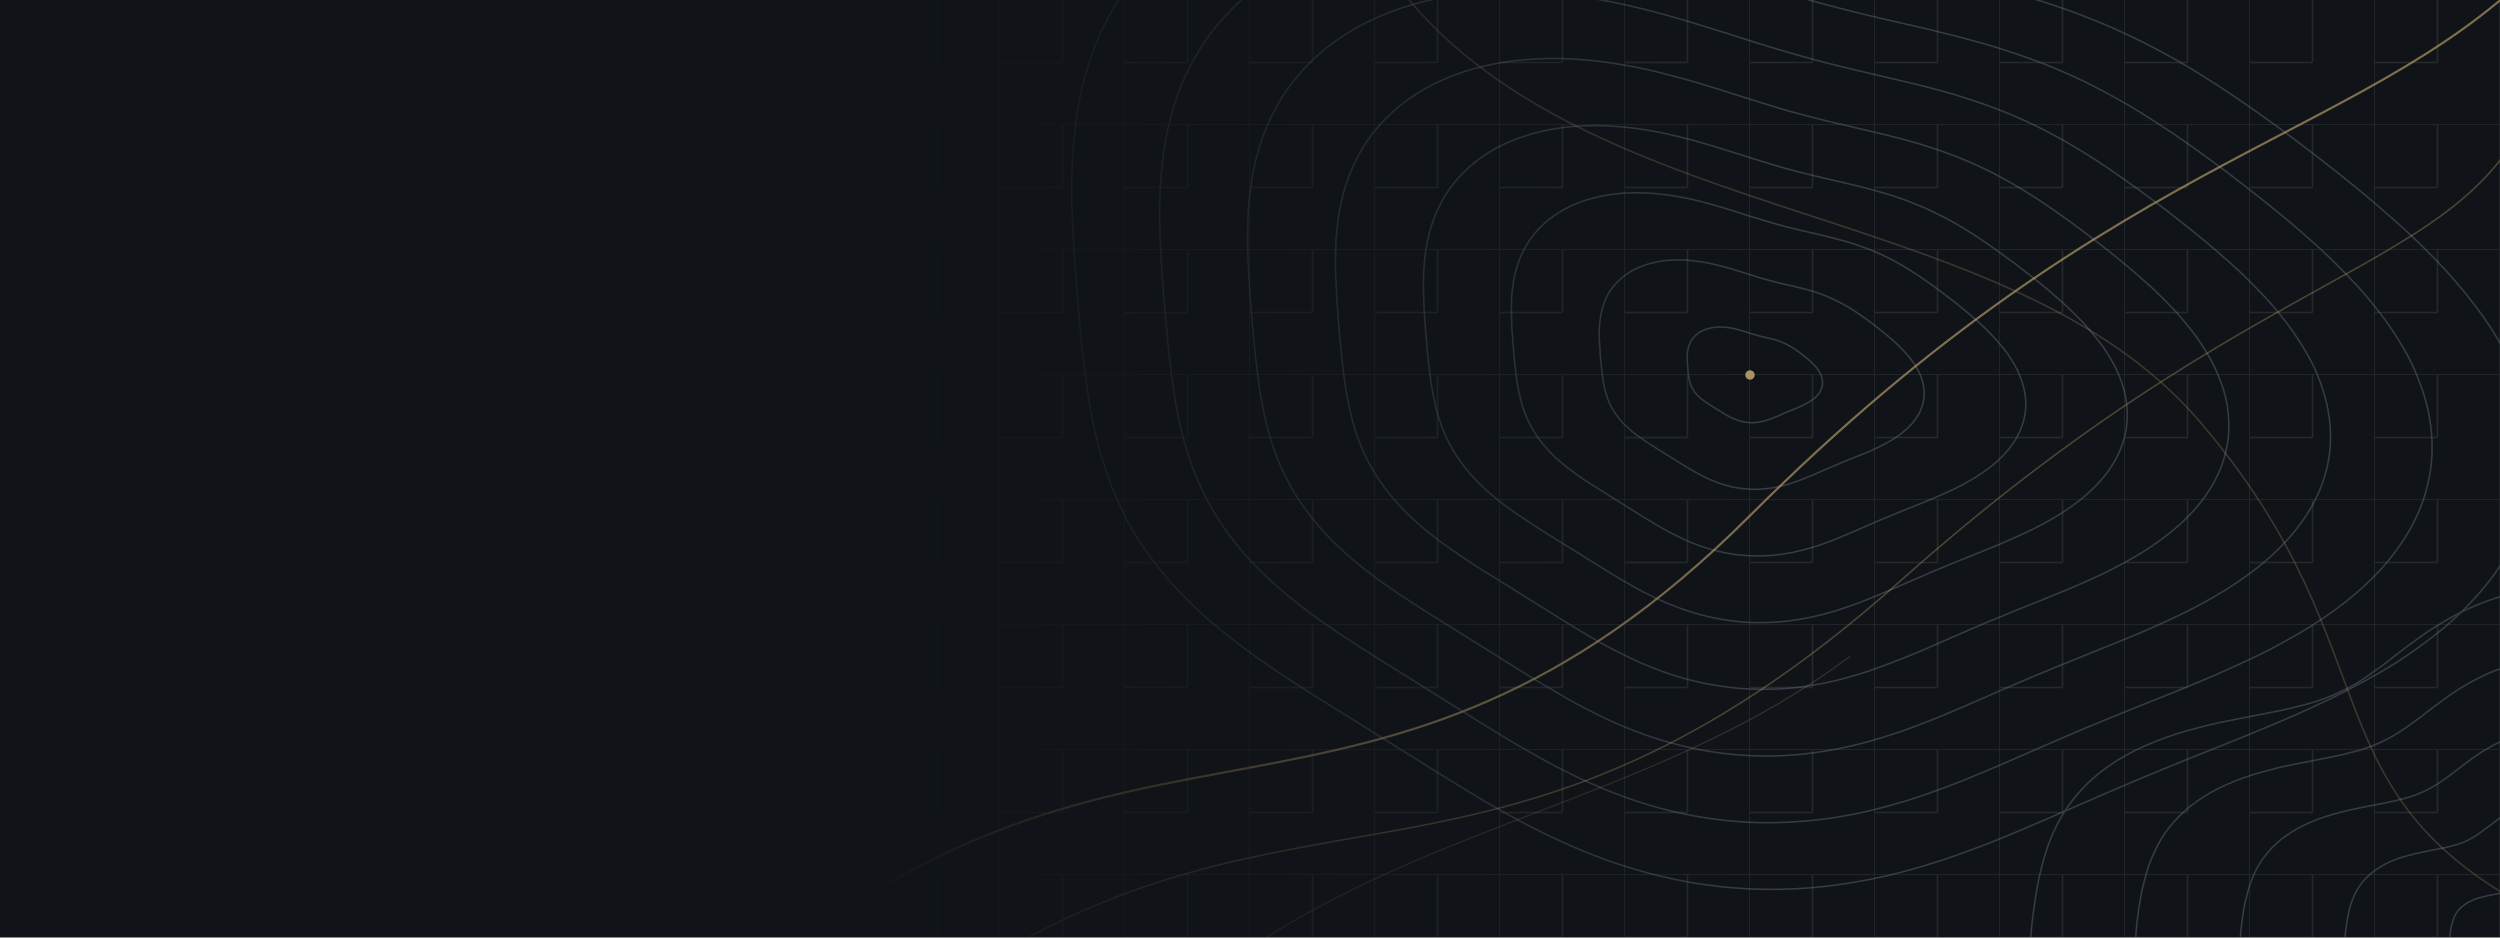
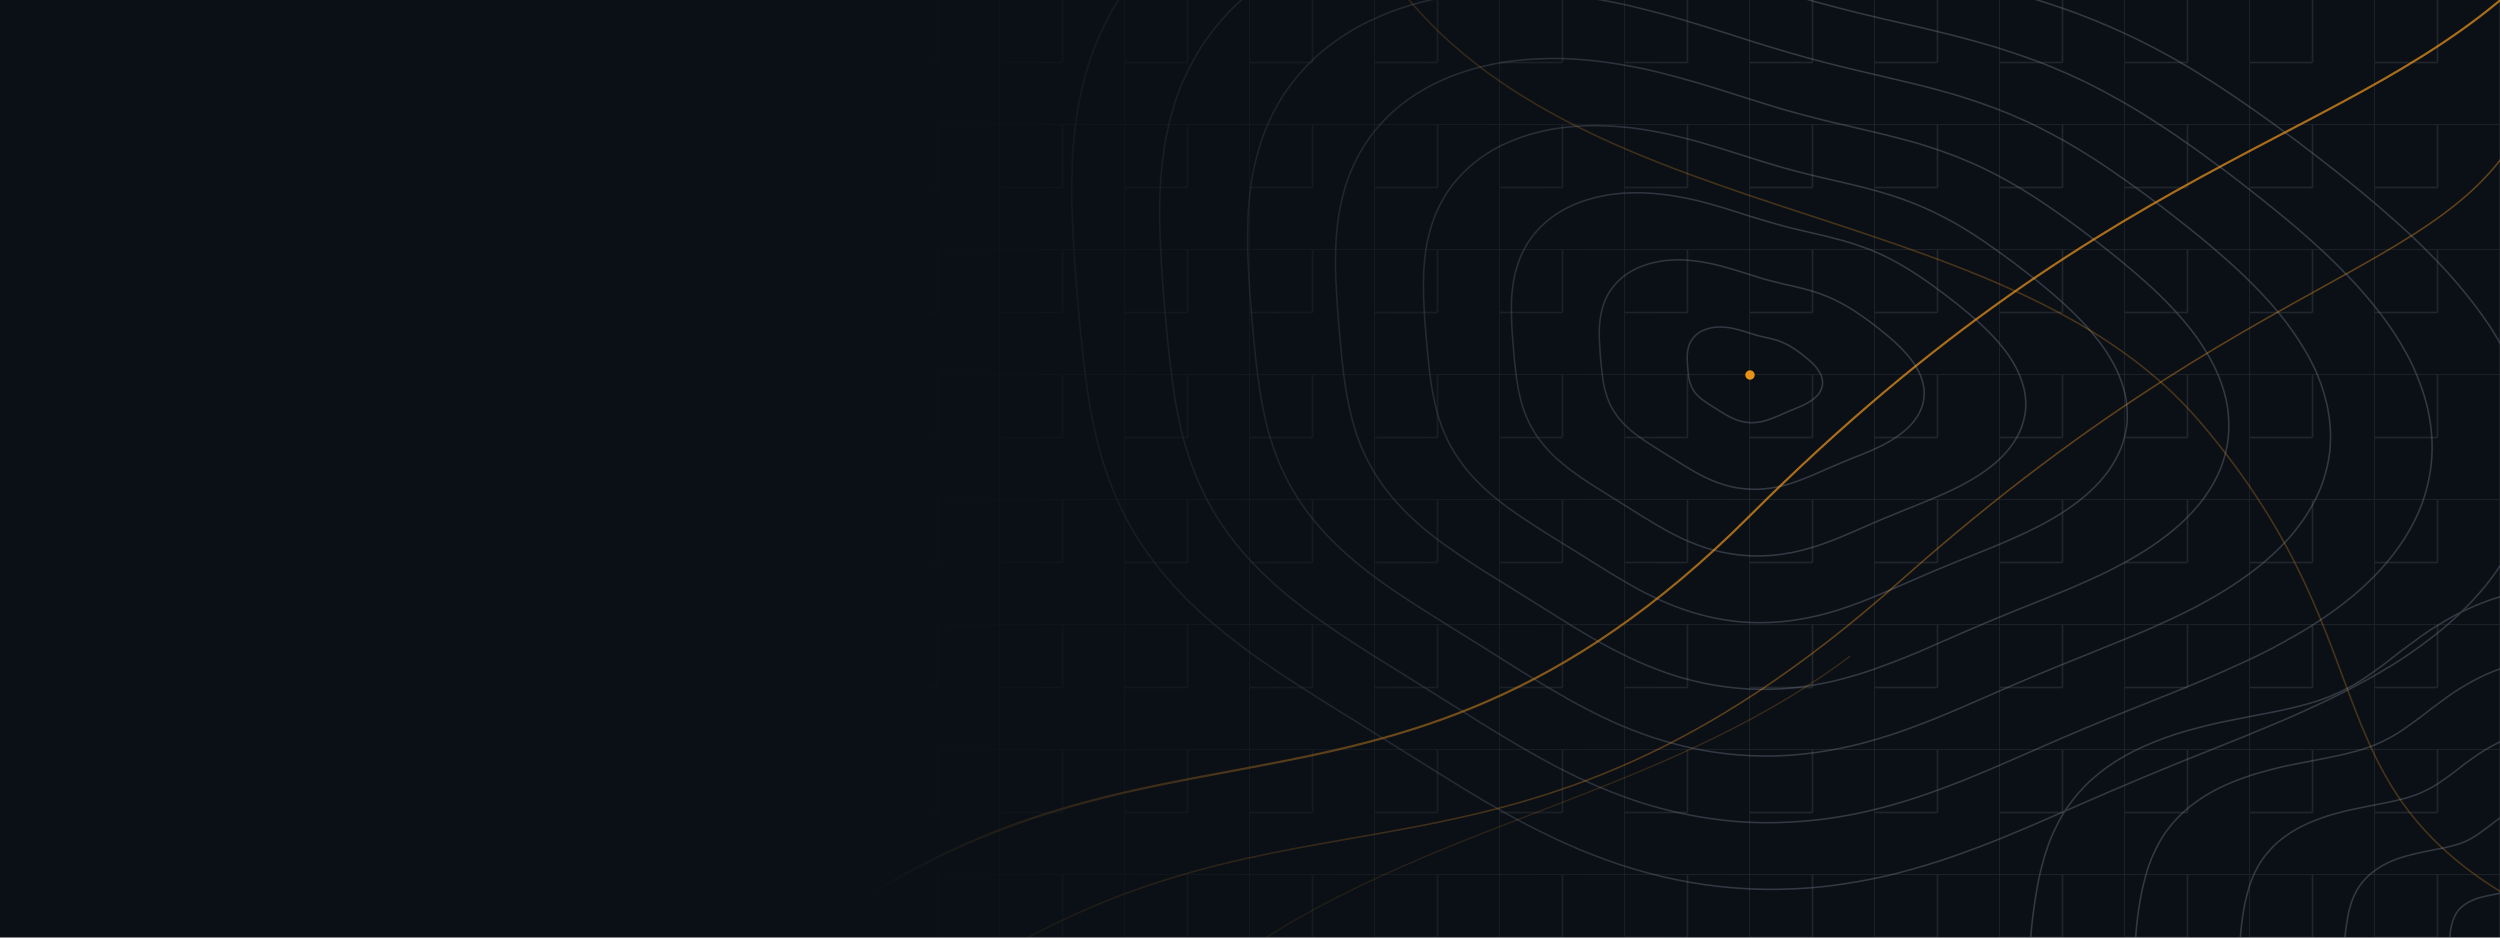
<svg xmlns="http://www.w3.org/2000/svg" viewBox="0 0 1600 600" width="1600" height="600" role="img" aria-hidden="true">
-   <rect width="1600" height="600" fill="#101418" />
+   <rect width="1600" height="600" fill="#0B1017" />
  <defs>
    <pattern id="bg" width="80" height="80" patternUnits="userSpaceOnUse">
      <path d="M80 0V80M0 80H80M40 0V40M0 40H40" fill="none" stroke="#E9ECE6" stroke-width="1" />
    </pattern>
    <linearGradient id="bf" x1="0" x2="1">
      <stop offset="0" stop-color="#000" />
      <stop offset="0.35" stop-color="#000" />
      <stop offset="0.7" stop-color="#fff" />
    </linearGradient>
    <mask id="bm">
      <rect width="1600" height="600" fill="url(#bf)" />
    </mask>
  </defs>
  <g mask="url(#bm)">
    <rect width="1600" height="600" fill="url(#bg)" opacity="0.10" />
    <g fill="none" stroke="#6B7280" stroke-width="1" opacity="0.42">
      <path d="M1165.4 240.0C1165.8 241.0 1166.1 242.0 1166.3 243.0C1166.4 244.0 1166.5 245.0 1166.4 246.1C1166.3 247.1 1166.0 248.1 1165.6 249.1C1165.2 250.0 1164.7 251.0 1164.1 251.9C1163.4 252.8 1162.6 253.6 1161.8 254.4C1160.9 255.2 1159.9 256.0 1158.9 256.6C1157.9 257.3 1156.8 257.9 1155.7 258.5C1154.6 259.1 1153.5 259.6 1152.4 260.1C1151.3 260.6 1150.1 261.1 1149.0 261.5C1148.0 262.0 1146.9 262.4 1145.8 262.8C1144.8 263.2 1143.8 263.6 1142.8 264.1C1141.7 264.5 1140.8 264.9 1139.8 265.4C1138.8 265.8 1137.8 266.2 1136.8 266.7C1135.8 267.1 1134.8 267.5 1133.7 267.9C1132.7 268.3 1131.6 268.7 1130.5 269.0C1129.4 269.4 1128.3 269.7 1127.1 269.9C1126.0 270.1 1124.8 270.3 1123.6 270.4C1122.4 270.5 1121.2 270.5 1120.0 270.5C1118.8 270.4 1117.6 270.3 1116.4 270.1C1115.3 269.9 1114.1 269.6 1113.0 269.3C1111.9 268.9 1110.9 268.5 1109.8 268.1C1108.8 267.7 1107.8 267.2 1106.9 266.7C1105.9 266.2 1105.0 265.7 1104.1 265.2C1103.3 264.7 1102.4 264.1 1101.6 263.6C1100.8 263.1 1099.9 262.6 1099.1 262.1C1098.3 261.6 1097.5 261.1 1096.7 260.6C1095.9 260.1 1095.1 259.6 1094.3 259.1C1093.5 258.5 1092.7 258.0 1091.9 257.5C1091.1 256.9 1090.3 256.4 1089.5 255.8C1088.8 255.2 1088.0 254.6 1087.3 254.0C1086.6 253.3 1086.0 252.7 1085.4 252.0C1084.8 251.3 1084.2 250.5 1083.8 249.8C1083.3 249.0 1082.9 248.2 1082.5 247.4C1082.2 246.6 1081.9 245.8 1081.6 245.0C1081.4 244.2 1081.2 243.4 1081.0 242.5C1080.8 241.7 1080.7 240.8 1080.6 240.0C1080.5 239.2 1080.4 238.3 1080.3 237.4C1080.2 236.6 1080.2 235.7 1080.1 234.8C1080.0 233.9 1080.0 233.0 1079.9 232.0C1079.9 231.1 1079.8 230.1 1079.8 229.2C1079.8 228.2 1079.8 227.2 1079.9 226.2C1080.0 225.1 1080.2 224.1 1080.4 223.1C1080.6 222.0 1081.0 221.0 1081.4 220.0C1081.8 219.0 1082.4 218.0 1083.1 217.0C1083.7 216.1 1084.5 215.2 1085.4 214.4C1086.4 213.6 1087.4 212.8 1088.5 212.2C1089.7 211.6 1090.9 211.0 1092.2 210.6C1093.5 210.2 1094.9 209.9 1096.3 209.6C1097.7 209.4 1099.2 209.3 1100.7 209.3C1102.1 209.3 1103.6 209.4 1105.0 209.5C1106.5 209.7 1107.9 209.9 1109.2 210.2C1110.6 210.5 1111.9 210.8 1113.1 211.2C1114.4 211.5 1115.6 211.9 1116.7 212.2C1117.9 212.6 1118.9 212.9 1120.0 213.3C1121.1 213.6 1122.1 213.9 1123.0 214.2C1124.0 214.5 1125.0 214.7 1126.0 215.0C1126.9 215.2 1127.8 215.5 1128.8 215.7C1129.7 215.9 1130.7 216.1 1131.6 216.3C1132.6 216.6 1133.5 216.8 1134.5 217.0C1135.4 217.3 1136.3 217.6 1137.3 217.8C1138.2 218.1 1139.1 218.5 1140.0 218.8C1140.9 219.2 1141.8 219.6 1142.7 220.0C1143.5 220.4 1144.4 220.8 1145.2 221.3C1146.1 221.8 1146.9 222.3 1147.7 222.8C1148.5 223.3 1149.3 223.9 1150.0 224.4C1150.8 225.0 1151.6 225.5 1152.4 226.1C1153.2 226.7 1154.0 227.3 1154.8 228.0C1155.6 228.6 1156.4 229.3 1157.2 230.0C1158.0 230.7 1158.8 231.4 1159.6 232.1C1160.4 232.9 1161.2 233.7 1161.9 234.5C1162.6 235.4 1163.3 236.2 1163.9 237.2C1164.5 238.1 1165.0 239.0 1165.4 240.0z" />
      <path d="M1229.0 240.0C1229.9 242.3 1230.7 244.8 1231.1 247.2C1231.5 249.6 1231.6 252.1 1231.3 254.5C1231.1 257.0 1230.5 259.4 1229.5 261.7C1228.6 264.1 1227.3 266.4 1225.7 268.5C1224.2 270.7 1222.3 272.7 1220.2 274.6C1218.1 276.5 1215.8 278.3 1213.4 279.9C1210.9 281.6 1208.3 283.1 1205.7 284.5C1203.1 285.8 1200.4 287.1 1197.7 288.3C1195.0 289.5 1192.3 290.6 1189.7 291.6C1187.1 292.7 1184.5 293.7 1182.0 294.7C1179.5 295.8 1177.0 296.8 1174.6 297.8C1172.2 298.8 1169.8 299.8 1167.4 300.9C1165.1 301.9 1162.7 303.0 1160.3 304.0C1157.9 305.0 1155.4 306.0 1152.9 307.0C1150.4 307.9 1147.8 308.9 1145.2 309.7C1142.6 310.5 1139.8 311.2 1137.1 311.7C1134.3 312.3 1131.5 312.7 1128.6 312.9C1125.8 313.2 1122.9 313.2 1120.0 313.1C1117.1 313.0 1114.3 312.6 1111.5 312.2C1108.7 311.7 1105.9 311.0 1103.3 310.2C1100.6 309.4 1098.1 308.5 1095.6 307.4C1093.1 306.4 1090.8 305.3 1088.5 304.1C1086.2 302.9 1084.1 301.7 1082.0 300.4C1079.8 299.2 1077.8 297.9 1075.8 296.7C1073.8 295.5 1071.9 294.2 1069.9 293.0C1068.0 291.8 1066.0 290.6 1064.1 289.4C1062.1 288.2 1060.2 287.0 1058.3 285.7C1056.3 284.5 1054.4 283.3 1052.5 282.0C1050.6 280.7 1048.7 279.3 1046.8 277.9C1045.0 276.5 1043.2 275.1 1041.6 273.5C1039.9 272.0 1038.3 270.4 1036.9 268.7C1035.5 267.0 1034.2 265.3 1033.0 263.4C1031.9 261.6 1030.9 259.8 1030.0 257.9C1029.2 256.0 1028.5 254.0 1027.9 252.0C1027.3 250.1 1026.8 248.1 1026.4 246.1C1026.0 244.1 1025.7 242.0 1025.5 240.0C1025.2 238.0 1025.0 235.9 1024.8 233.8C1024.6 231.7 1024.4 229.6 1024.2 227.5C1024.1 225.3 1023.9 223.1 1023.8 220.9C1023.7 218.7 1023.5 216.3 1023.5 214.0C1023.5 211.6 1023.6 209.2 1023.8 206.8C1024.1 204.3 1024.4 201.8 1025.0 199.4C1025.6 196.9 1026.3 194.4 1027.4 192.0C1028.4 189.5 1029.7 187.1 1031.4 184.9C1033.0 182.7 1034.9 180.5 1037.1 178.6C1039.2 176.6 1041.8 174.8 1044.5 173.3C1047.2 171.8 1050.2 170.5 1053.3 169.5C1056.4 168.4 1059.8 167.7 1063.2 167.1C1066.6 166.6 1070.2 166.4 1073.6 166.3C1077.1 166.3 1080.7 166.5 1084.1 166.9C1087.5 167.3 1090.9 167.9 1094.1 168.5C1097.4 169.2 1100.5 170.0 1103.5 170.8C1106.5 171.6 1109.4 172.5 1112.1 173.3C1114.9 174.2 1117.5 175.0 1120.0 175.8C1122.5 176.6 1124.9 177.4 1127.3 178.1C1129.7 178.8 1132.0 179.4 1134.3 180.0C1136.6 180.6 1138.8 181.1 1141.1 181.7C1143.4 182.2 1145.6 182.7 1147.9 183.2C1150.2 183.8 1152.4 184.3 1154.7 184.9C1156.9 185.5 1159.2 186.1 1161.4 186.8C1163.7 187.6 1165.9 188.3 1168.0 189.2C1170.2 190.0 1172.3 191.0 1174.4 192.0C1176.5 193.0 1178.5 194.0 1180.5 195.2C1182.5 196.3 1184.5 197.5 1186.4 198.7C1188.3 200.0 1190.2 201.3 1192.1 202.6C1194.0 203.9 1195.9 205.3 1197.8 206.7C1199.7 208.2 1201.6 209.6 1203.5 211.2C1205.4 212.7 1207.4 214.3 1209.3 215.9C1211.2 217.6 1213.2 219.3 1215.0 221.1C1216.9 223.0 1218.8 224.9 1220.5 226.9C1222.2 228.9 1223.9 231.0 1225.3 233.2C1226.7 235.4 1228.0 237.7 1229.0 240.0z" />
      <path d="M1292.5 240.0C1294.0 243.7 1295.2 247.6 1295.9 251.4C1296.5 255.2 1296.7 259.2 1296.3 263.0C1295.8 266.9 1294.9 270.7 1293.4 274.4C1291.9 278.1 1289.9 281.7 1287.4 285.1C1285.0 288.5 1281.9 291.8 1278.7 294.8C1275.4 297.8 1271.7 300.6 1267.8 303.2C1264.0 305.8 1259.8 308.2 1255.7 310.4C1251.6 312.6 1247.2 314.6 1243.0 316.5C1238.8 318.4 1234.5 320.1 1230.4 321.8C1226.2 323.5 1222.2 325.1 1218.2 326.7C1214.2 328.3 1210.3 329.9 1206.5 331.5C1202.6 333.1 1198.9 334.7 1195.1 336.4C1191.3 338.0 1187.6 339.7 1183.8 341.3C1179.9 342.9 1176.1 344.6 1172.1 346.1C1168.1 347.6 1164.1 349.1 1159.9 350.3C1155.7 351.6 1151.4 352.7 1147.0 353.6C1142.7 354.4 1138.1 355.1 1133.6 355.5C1129.1 355.8 1124.5 355.9 1120.0 355.7C1115.5 355.5 1110.9 355.0 1106.5 354.2C1102.1 353.5 1097.7 352.4 1093.5 351.2C1089.4 349.9 1085.3 348.4 1081.4 346.8C1077.5 345.2 1073.7 343.3 1070.1 341.5C1066.5 339.6 1063.1 337.6 1059.8 335.7C1056.4 333.7 1053.2 331.7 1050.0 329.8C1046.9 327.8 1043.8 325.8 1040.7 323.9C1037.6 322.0 1034.5 320.1 1031.5 318.2C1028.4 316.2 1025.3 314.4 1022.3 312.4C1019.2 310.5 1016.1 308.5 1013.1 306.5C1010.1 304.4 1007.1 302.3 1004.2 300.1C1001.3 297.8 998.5 295.5 995.8 293.1C993.2 290.7 990.7 288.1 988.5 285.4C986.2 282.8 984.1 280.0 982.3 277.1C980.5 274.3 978.9 271.3 977.6 268.3C976.2 265.3 975.1 262.2 974.1 259.1C973.2 255.9 972.5 252.8 971.8 249.6C971.2 246.4 970.8 243.2 970.3 240.0C969.9 236.8 969.6 233.5 969.2 230.2C968.9 226.9 968.6 223.6 968.4 220.2C968.1 216.8 967.8 213.3 967.6 209.8C967.5 206.2 967.3 202.5 967.3 198.8C967.3 195.1 967.3 191.3 967.7 187.4C968.1 183.5 968.6 179.6 969.5 175.6C970.5 171.7 971.7 167.7 973.3 163.9C975.0 160.1 977.1 156.3 979.6 152.8C982.2 149.2 985.2 145.8 988.7 142.7C992.1 139.7 996.1 136.8 1000.4 134.4C1004.7 132.0 1009.5 129.9 1014.4 128.3C1019.4 126.7 1024.7 125.5 1030.1 124.6C1035.4 123.8 1041.1 123.4 1046.6 123.4C1052.1 123.3 1057.7 123.7 1063.1 124.3C1068.5 124.8 1073.9 125.8 1079.1 126.8C1084.2 127.8 1089.2 129.1 1093.9 130.4C1098.7 131.7 1103.2 133.1 1107.5 134.4C1111.9 135.8 1116.0 137.1 1120.0 138.4C1124.0 139.6 1127.8 140.8 1131.6 141.9C1135.4 143.0 1139.0 144.0 1142.6 145.0C1146.3 145.9 1149.8 146.8 1153.4 147.6C1157.0 148.5 1160.6 149.3 1164.2 150.1C1167.8 151.0 1171.4 151.8 1174.9 152.8C1178.5 153.7 1182.1 154.7 1185.6 155.8C1189.1 157.0 1192.6 158.2 1196.1 159.5C1199.5 160.9 1202.9 162.3 1206.2 163.9C1209.5 165.5 1212.7 167.2 1215.8 169.0C1219.0 170.8 1222.1 172.7 1225.1 174.7C1228.2 176.6 1231.2 178.7 1234.2 180.8C1237.2 182.9 1240.1 185.1 1243.1 187.3C1246.1 189.6 1249.1 191.9 1252.2 194.3C1255.2 196.8 1258.3 199.3 1261.4 201.9C1264.4 204.5 1267.5 207.2 1270.5 210.1C1273.4 213.0 1276.4 216.0 1279.1 219.2C1281.8 222.4 1284.5 225.7 1286.7 229.2C1288.9 232.7 1291.0 236.3 1292.5 240.0z" />
      <path d="M1356.1 240.0C1358.2 245.1 1359.8 250.3 1360.7 255.6C1361.5 260.8 1361.7 266.3 1361.2 271.5C1360.6 276.8 1359.3 282.1 1357.3 287.1C1355.3 292.1 1352.4 297.1 1349.1 301.8C1345.7 306.4 1341.6 310.9 1337.1 315.0C1332.7 319.1 1327.5 323.0 1322.3 326.5C1317.1 330.1 1311.3 333.3 1305.7 336.3C1300.0 339.3 1294.1 342.0 1288.3 344.6C1282.6 347.2 1276.7 349.6 1271.1 351.9C1265.4 354.2 1259.8 356.4 1254.4 358.6C1248.9 360.8 1243.6 363.0 1238.3 365.2C1233.1 367.4 1228.0 369.6 1222.8 371.9C1217.6 374.1 1212.5 376.4 1207.3 378.6C1202.0 380.8 1196.8 383.1 1191.3 385.2C1185.9 387.2 1180.3 389.2 1174.6 391.0C1168.9 392.7 1163.0 394.2 1157.0 395.4C1151.0 396.6 1144.8 397.5 1138.7 398.0C1132.5 398.5 1126.2 398.6 1120.0 398.4C1113.8 398.1 1107.6 397.4 1101.5 396.3C1095.5 395.3 1089.5 393.8 1083.8 392.1C1078.1 390.4 1072.5 388.3 1067.2 386.1C1061.8 383.9 1056.7 381.4 1051.8 378.9C1046.8 376.3 1042.2 373.6 1037.6 370.9C1033.0 368.3 1028.6 365.5 1024.3 362.8C1019.9 360.2 1015.7 357.5 1011.5 354.8C1007.2 352.2 1003.1 349.6 998.8 347.0C994.6 344.3 990.4 341.7 986.2 339.1C982.1 336.4 977.8 333.7 973.7 330.9C969.6 328.1 965.4 325.3 961.5 322.2C957.6 319.2 953.7 316.0 950.1 312.7C946.5 309.3 943.1 305.8 940.0 302.2C936.9 298.5 934.1 294.7 931.6 290.8C929.1 286.9 926.9 282.8 925.1 278.7C923.2 274.6 921.7 270.3 920.4 266.1C919.1 261.8 918.1 257.5 917.3 253.1C916.4 248.8 915.8 244.4 915.2 240.0C914.6 235.6 914.2 231.1 913.7 226.6C913.3 222.1 912.9 217.6 912.5 212.9C912.1 208.2 911.7 203.5 911.5 198.6C911.2 193.7 911.0 188.8 911.0 183.7C911.0 178.6 911.1 173.3 911.6 168.0C912.1 162.7 912.8 157.3 914.1 151.9C915.4 146.6 917.0 141.1 919.3 135.9C921.6 130.7 924.4 125.5 927.9 120.6C931.4 115.8 935.6 111.1 940.3 106.9C945.0 102.7 950.5 98.8 956.3 95.5C962.2 92.2 968.8 89.4 975.5 87.2C982.3 84.9 989.6 83.2 996.9 82.1C1004.3 81.0 1012.0 80.5 1019.5 80.4C1027.1 80.3 1034.8 80.9 1042.2 81.6C1049.6 82.4 1057.0 83.7 1064.0 85.1C1071.0 86.5 1077.8 88.3 1084.3 90.0C1090.8 91.8 1097.0 93.7 1102.9 95.5C1108.9 97.4 1114.5 99.2 1120.0 100.9C1125.5 102.6 1130.7 104.3 1135.9 105.8C1141.0 107.3 1146.0 108.7 1151.0 110.0C1155.9 111.3 1160.8 112.4 1165.7 113.6C1170.6 114.8 1175.5 115.8 1180.4 117.0C1185.3 118.2 1190.3 119.3 1195.2 120.6C1200.0 121.9 1205.0 123.3 1209.8 124.8C1214.6 126.4 1219.4 128.0 1224.1 129.9C1228.8 131.7 1233.4 133.7 1237.9 135.9C1242.4 138.1 1246.8 140.4 1251.2 142.8C1255.5 145.3 1259.7 147.9 1263.9 150.6C1268.0 153.3 1272.1 156.1 1276.2 159.0C1280.3 161.9 1284.4 164.9 1288.5 167.9C1292.6 171.0 1296.7 174.2 1300.9 177.5C1305.0 180.8 1309.3 184.2 1313.4 187.8C1317.6 191.4 1321.9 195.2 1325.9 199.1C1330.0 203.1 1334.0 207.2 1337.7 211.6C1341.4 215.9 1345.1 220.5 1348.1 225.2C1351.2 230.0 1354.0 234.9 1356.1 240.0z" />
      <path d="M1419.6 240.0C1422.3 246.4 1424.4 253.1 1425.5 259.8C1426.5 266.5 1426.8 273.3 1426.1 280.0C1425.4 286.6 1423.7 293.4 1421.2 299.8C1418.6 306.2 1415.0 312.5 1410.8 318.4C1406.5 324.3 1401.2 330.0 1395.6 335.2C1389.9 340.4 1383.4 345.3 1376.8 349.8C1370.1 354.3 1362.9 358.4 1355.7 362.2C1348.5 366.1 1341.0 369.5 1333.6 372.8C1326.3 376.1 1318.9 379.1 1311.7 382.0C1304.5 385.0 1297.4 387.7 1290.5 390.5C1283.6 393.4 1276.9 396.1 1270.2 398.9C1263.5 401.7 1257.0 404.5 1250.5 407.4C1243.9 410.2 1237.4 413.1 1230.8 416.0C1224.1 418.8 1217.4 421.6 1210.5 424.2C1203.6 426.8 1196.6 429.4 1189.3 431.6C1182.0 433.8 1174.6 435.8 1167.0 437.3C1159.4 438.8 1151.5 439.9 1143.7 440.6C1135.9 441.2 1127.9 441.3 1120.0 441.0C1112.1 440.6 1104.2 439.7 1096.6 438.4C1088.9 437.1 1081.3 435.2 1074.0 433.1C1066.8 430.9 1059.7 428.2 1052.9 425.4C1046.1 422.6 1039.7 419.4 1033.4 416.2C1027.1 413.0 1021.2 409.6 1015.4 406.2C1009.6 402.8 1004.0 399.3 998.5 395.9C993.0 392.5 987.6 389.1 982.2 385.7C976.9 382.4 971.6 379.1 966.2 375.7C960.9 372.4 955.5 369.1 950.2 365.8C944.9 362.4 939.5 359.0 934.3 355.4C929.1 351.8 923.8 348.2 918.8 344.3C913.8 340.5 908.9 336.5 904.4 332.2C899.8 328.0 895.5 323.5 891.5 318.9C887.6 314.3 884.0 309.4 880.9 304.5C877.7 299.5 875.0 294.3 872.6 289.1C870.2 283.9 868.3 278.5 866.7 273.1C865.0 267.7 863.8 262.2 862.7 256.7C861.6 251.2 860.8 245.6 860.0 240.0C859.3 234.4 858.7 228.8 858.2 223.0C857.6 217.3 857.1 211.5 856.6 205.6C856.2 199.7 855.7 193.7 855.4 187.5C855.0 181.3 854.7 175.0 854.7 168.5C854.8 162.0 854.8 155.3 855.5 148.6C856.1 141.9 857.0 135.0 858.7 128.2C860.3 121.4 862.3 114.5 865.3 107.9C868.2 101.3 871.8 94.6 876.2 88.5C880.7 82.3 885.9 76.4 891.9 71.1C897.9 65.7 904.8 60.8 912.3 56.6C919.7 52.5 928.0 48.8 936.6 46.0C945.2 43.2 954.5 41.0 963.8 39.6C973.1 38.2 982.9 37.6 992.5 37.4C1002.1 37.3 1011.8 38.0 1021.2 39.0C1030.6 40.0 1040.0 41.7 1048.9 43.4C1057.8 45.2 1066.5 47.5 1074.7 49.7C1082.9 51.9 1090.8 54.3 1098.3 56.6C1105.9 59.0 1113.0 61.3 1120.0 63.5C1127.0 65.7 1133.6 67.7 1140.1 69.7C1146.7 71.6 1153.0 73.3 1159.3 74.9C1165.6 76.6 1171.8 78.1 1178.0 79.5C1184.3 81.0 1190.5 82.4 1196.7 83.9C1202.9 85.4 1209.2 86.8 1215.4 88.5C1221.6 90.1 1227.8 91.8 1233.9 93.8C1240.1 95.8 1246.2 97.9 1252.1 100.2C1258.1 102.6 1263.9 105.1 1269.7 107.9C1275.4 110.6 1281.0 113.6 1286.5 116.7C1292.0 119.8 1297.3 123.1 1302.6 126.5C1307.9 129.9 1313.1 133.5 1318.3 137.2C1323.5 140.8 1328.6 144.6 1333.8 148.5C1339.1 152.5 1344.3 156.5 1349.6 160.7C1354.9 164.9 1360.2 169.2 1365.5 173.8C1370.8 178.4 1376.2 183.1 1381.4 188.1C1386.5 193.1 1391.7 198.4 1396.4 203.9C1401.1 209.4 1405.7 215.2 1409.5 221.2C1413.4 227.3 1417.0 233.6 1419.6 240.0z" />
      <path d="M1483.2 240.0C1486.4 247.8 1488.9 255.9 1490.2 264.0C1491.6 272.1 1491.9 280.4 1491.1 288.5C1490.2 296.5 1488.2 304.7 1485.1 312.5C1482.0 320.2 1477.6 327.9 1472.4 335.0C1467.3 342.2 1460.9 349.0 1454.0 355.4C1447.2 361.7 1439.3 367.6 1431.2 373.1C1423.2 378.6 1414.4 383.5 1405.7 388.2C1397.0 392.8 1387.8 397.0 1379.0 401.0C1370.1 405.0 1361.1 408.6 1352.4 412.1C1343.7 415.7 1335.1 419.1 1326.7 422.5C1318.3 425.9 1310.2 429.2 1302.1 432.6C1294.0 436.0 1286.1 439.4 1278.1 442.9C1270.2 446.3 1262.3 449.9 1254.3 453.3C1246.2 456.7 1238.1 460.2 1229.7 463.3C1221.4 466.5 1212.8 469.6 1204.0 472.2C1195.2 474.9 1186.1 477.3 1176.9 479.1C1167.7 480.9 1158.2 482.3 1148.7 483.1C1139.2 483.9 1129.5 484.1 1120.0 483.6C1110.5 483.2 1100.9 482.1 1091.6 480.5C1082.3 478.9 1073.1 476.6 1064.3 474.0C1055.5 471.4 1046.9 468.2 1038.7 464.8C1030.5 461.4 1022.6 457.5 1015.0 453.6C1007.5 449.7 1000.2 445.6 993.2 441.4C986.1 437.3 979.4 433.1 972.7 429.0C966.0 424.8 959.5 420.7 953.0 416.6C946.5 412.6 940.1 408.6 933.6 404.5C927.1 400.5 920.7 396.5 914.2 392.4C907.8 388.3 901.3 384.2 894.9 379.9C888.6 375.6 882.2 371.2 876.2 366.5C870.1 361.8 864.1 356.9 858.6 351.8C853.1 346.6 847.8 341.3 843.1 335.7C838.3 330.0 834.0 324.2 830.1 318.1C826.3 312.1 823.0 305.9 820.1 299.5C817.3 293.2 814.9 286.7 812.9 280.1C810.9 273.6 809.4 266.9 808.1 260.2C806.8 253.5 805.8 246.8 804.9 240.0C804.0 233.2 803.3 226.4 802.6 219.4C801.9 212.5 801.3 205.5 800.8 198.3C800.2 191.1 799.6 183.8 799.2 176.3C798.8 168.8 798.4 161.2 798.5 153.3C798.5 145.5 798.6 137.4 799.4 129.3C800.2 121.1 801.2 112.8 803.2 104.5C805.2 96.3 807.7 87.9 811.2 79.9C814.8 71.8 819.1 63.8 824.5 56.3C829.9 48.9 836.3 41.6 843.5 35.2C850.8 28.8 859.2 22.8 868.2 17.7C877.2 12.7 887.3 8.3 897.7 4.9C908.1 1.4 919.4 -1.2 930.7 -2.9C942.0 -4.6 953.8 -5.4 965.4 -5.5C977.0 -5.6 988.9 -4.8 1000.3 -3.6C1011.7 -2.4 1023.0 -0.4 1033.8 1.7C1044.6 3.9 1055.1 6.6 1065.1 9.3C1075.1 12.0 1084.6 15.0 1093.8 17.8C1102.9 20.5 1111.6 23.4 1120.0 26.1C1128.4 28.7 1136.4 31.2 1144.4 33.5C1152.3 35.8 1160.0 37.9 1167.6 39.9C1175.3 41.9 1182.8 43.7 1190.4 45.5C1197.9 47.3 1205.4 49.0 1213.0 50.8C1220.5 52.6 1228.1 54.3 1235.6 56.3C1243.2 58.3 1250.7 60.4 1258.1 62.8C1265.5 65.2 1272.9 67.7 1280.2 70.6C1287.4 73.4 1294.5 76.5 1301.4 79.8C1308.4 83.2 1315.1 86.8 1321.8 90.5C1328.4 94.3 1334.9 98.3 1341.3 102.4C1347.7 106.6 1354.0 110.9 1360.3 115.4C1366.6 119.8 1372.9 124.4 1379.2 129.1C1385.5 133.9 1391.9 138.8 1398.3 143.9C1404.7 149.0 1411.2 154.2 1417.6 159.8C1424.0 165.3 1430.6 171.0 1436.8 177.1C1443.0 183.2 1449.3 189.6 1455.0 196.2C1460.7 202.9 1466.2 210.0 1470.9 217.3C1475.6 224.5 1480.0 232.2 1483.2 240.0z" />
      <path d="M1546.7 240.0C1550.5 249.2 1553.5 258.7 1555.0 268.2C1556.6 277.7 1557.0 287.5 1556.0 296.9C1555.0 306.4 1552.6 316.0 1549.0 325.1C1545.3 334.3 1540.2 343.2 1534.1 351.6C1528.0 360.1 1520.6 368.1 1512.5 375.6C1504.4 383.0 1495.2 390.0 1485.7 396.4C1476.2 402.8 1465.9 408.6 1455.7 414.1C1445.4 419.6 1434.7 424.4 1424.3 429.1C1413.8 433.8 1403.3 438.1 1393.1 442.3C1382.8 446.5 1372.7 450.4 1362.9 454.4C1353.0 458.4 1343.4 462.3 1333.9 466.3C1324.4 470.3 1315.2 474.3 1305.8 478.4C1296.4 482.4 1287.2 486.6 1277.8 490.6C1268.3 494.6 1258.8 498.7 1248.9 502.4C1239.1 506.1 1229.1 509.8 1218.7 512.9C1208.4 516.0 1197.7 518.8 1186.9 521.0C1176.0 523.1 1164.9 524.8 1153.7 525.6C1142.6 526.5 1131.2 526.8 1120.0 526.3C1108.8 525.8 1097.5 524.5 1086.6 522.6C1075.7 520.7 1064.9 518.1 1054.5 515.0C1044.2 511.9 1034.1 508.1 1024.5 504.1C1014.8 500.1 1005.6 495.6 996.7 491.0C987.8 486.4 979.3 481.5 971.0 476.7C962.7 471.9 954.8 466.9 946.9 462.1C939.1 457.2 931.5 452.3 923.8 447.6C916.1 442.8 908.6 438.1 901.0 433.3C893.4 428.6 885.8 423.9 878.2 419.1C870.6 414.3 863.0 409.5 855.5 404.4C848.1 399.3 840.6 394.1 833.5 388.6C826.4 383.1 819.4 377.4 812.9 371.3C806.4 365.3 800.2 359.0 794.6 352.4C789.0 345.8 783.9 338.9 779.4 331.8C774.9 324.7 771.0 317.4 767.7 309.9C764.3 302.5 761.6 294.8 759.2 287.1C756.8 279.4 755.1 271.6 753.5 263.8C751.9 255.9 750.8 248.0 749.8 240.0C748.7 232.0 747.9 224.0 747.1 215.8C746.3 207.7 745.6 199.4 744.9 191.0C744.2 182.6 743.5 174.0 743.1 165.2C742.6 156.4 742.2 147.4 742.2 138.1C742.2 128.9 742.3 119.4 743.3 109.9C744.2 100.3 745.5 90.5 747.8 80.8C750.1 71.1 753.0 61.3 757.2 51.8C761.4 42.4 766.5 32.9 772.8 24.2C779.1 15.5 786.6 6.9 795.2 -0.6C803.7 -8.2 813.5 -15.2 824.2 -21.2C834.8 -27.1 846.6 -32.3 858.8 -36.3C871.1 -40.3 884.3 -43.4 897.6 -45.4C910.8 -47.4 924.8 -48.3 938.4 -48.5C952.0 -48.6 966.0 -47.7 979.3 -46.3C992.7 -44.8 1006.0 -42.5 1018.7 -40.0C1031.4 -37.4 1043.7 -34.2 1055.5 -31.1C1067.2 -27.9 1078.4 -24.4 1089.2 -21.1C1099.9 -17.9 1110.1 -14.5 1120.0 -11.4C1129.9 -8.3 1139.3 -5.3 1148.7 -2.6C1158.0 0.1 1167.0 2.6 1176.0 4.9C1185.0 7.3 1193.8 9.4 1202.7 11.5C1211.5 13.6 1220.4 15.5 1229.3 17.6C1238.1 19.8 1247.0 21.8 1255.9 24.2C1264.7 26.5 1273.6 29.0 1282.3 31.8C1291.0 34.6 1299.7 37.6 1308.2 40.9C1316.7 44.3 1325.0 47.9 1333.2 51.8C1341.3 55.7 1349.3 60.0 1357.1 64.4C1364.9 68.8 1372.5 73.5 1380.0 78.4C1387.6 83.2 1395.0 88.3 1402.4 93.5C1409.8 98.8 1417.1 104.2 1424.6 109.7C1432.0 115.3 1439.5 121.1 1447.0 127.1C1454.5 133.1 1462.1 139.2 1469.7 145.7C1477.2 152.2 1484.9 159.0 1492.2 166.1C1499.5 173.3 1506.9 180.7 1513.6 188.6C1520.3 196.4 1526.8 204.7 1532.4 213.3C1537.9 221.8 1543.0 230.8 1546.7 240.0z" />
      <path d="M1610.3 240.0C1614.6 250.5 1618.1 261.5 1619.8 272.4C1621.6 283.3 1622.1 294.5 1620.9 305.4C1619.8 316.3 1617.0 327.3 1612.8 337.8C1608.7 348.3 1602.8 358.6 1595.8 368.3C1588.8 377.9 1580.2 387.2 1570.9 395.8C1561.7 404.3 1551.0 412.3 1540.2 419.7C1529.3 427.1 1517.4 433.8 1505.6 440.0C1493.9 446.3 1481.6 451.9 1469.6 457.3C1457.6 462.7 1445.5 467.5 1433.7 472.4C1422.0 477.2 1410.4 481.7 1399.0 486.3C1387.7 490.9 1376.7 495.4 1365.8 500.0C1354.9 504.6 1344.2 509.2 1333.5 513.9C1322.7 518.5 1312.1 523.3 1301.3 527.9C1290.4 532.5 1279.4 537.2 1268.1 541.5C1256.8 545.7 1245.3 550.0 1233.4 553.5C1221.5 557.1 1209.3 560.4 1196.8 562.8C1184.4 565.2 1171.6 567.2 1158.8 568.2C1146.0 569.2 1132.9 569.5 1120.0 568.9C1107.1 568.3 1094.2 566.9 1081.7 564.7C1069.1 562.5 1056.7 559.5 1044.8 555.9C1032.9 552.4 1021.3 548.0 1010.2 543.4C999.2 538.8 988.5 533.6 978.3 528.4C968.1 523.1 958.3 517.5 948.8 512.0C939.3 506.4 930.2 500.7 921.2 495.1C912.1 489.5 903.4 484.0 894.6 478.5C885.8 473.0 877.1 467.6 868.4 462.1C859.6 456.7 850.9 451.3 842.2 445.8C833.5 440.2 824.7 434.7 816.1 428.9C807.6 423.0 799.0 417.1 790.8 410.7C782.7 404.4 774.6 397.8 767.1 390.9C759.7 384.0 752.6 376.7 746.2 369.1C739.8 361.6 733.9 353.6 728.7 345.5C723.5 337.4 719.0 328.9 715.2 320.3C711.3 311.8 708.2 303.0 705.5 294.1C702.8 285.3 700.7 276.3 698.9 267.3C697.1 258.3 695.8 249.2 694.6 240.0C693.4 230.8 692.5 221.6 691.5 212.2C690.6 202.9 689.8 193.4 689.0 183.7C688.3 174.0 687.5 164.2 687.0 154.0C686.4 143.9 685.9 133.6 685.9 123.0C686.0 112.4 686.1 101.5 687.2 90.5C688.2 79.5 689.7 68.2 692.3 57.1C695.0 46.0 698.4 34.6 703.2 23.8C708.0 13.0 713.8 2.1 721.1 -7.9C728.3 -18.0 736.9 -27.8 746.8 -36.5C756.6 -45.1 767.9 -53.2 780.1 -60.1C792.3 -66.9 805.9 -72.8 819.9 -77.4C834.0 -82.1 849.2 -85.6 864.4 -87.9C879.7 -90.2 895.7 -91.3 911.3 -91.4C927.0 -91.6 943.0 -90.5 958.4 -88.9C973.8 -87.3 989.1 -84.6 1003.6 -81.7C1018.2 -78.8 1032.4 -75.1 1045.9 -71.5C1059.3 -67.9 1072.2 -63.8 1084.6 -60.0C1096.9 -56.3 1108.6 -52.4 1120.0 -48.8C1131.4 -45.3 1142.2 -41.9 1152.9 -38.7C1163.6 -35.6 1173.9 -32.8 1184.3 -30.1C1194.6 -27.4 1204.8 -25.0 1215.0 -22.6C1225.2 -20.1 1235.3 -17.9 1245.5 -15.5C1255.7 -13.0 1265.9 -10.7 1276.1 -8.0C1286.3 -5.3 1296.4 -2.4 1306.5 0.8C1316.5 4.0 1326.5 7.4 1336.2 11.3C1345.9 15.1 1355.5 19.3 1364.9 23.8C1374.3 28.3 1383.4 33.1 1392.4 38.2C1401.4 43.3 1410.1 48.7 1418.8 54.3C1427.4 59.9 1435.9 65.7 1444.4 71.7C1453.0 77.7 1461.4 83.9 1469.9 90.3C1478.5 96.8 1487.0 103.3 1495.7 110.2C1504.3 117.1 1513.1 124.2 1521.8 131.7C1530.4 139.2 1539.3 146.9 1547.7 155.1C1556.1 163.3 1564.6 171.9 1572.2 180.9C1579.9 190.0 1587.4 199.5 1593.8 209.3C1600.1 219.1 1605.9 229.5 1610.3 240.0z" />
      <path d="M1699.3 600.0C1699.5 601.4 1699.5 602.9 1699.2 604.4C1698.9 605.8 1698.3 607.2 1697.5 608.6C1696.7 609.9 1695.6 611.2 1694.4 612.4C1693.2 613.6 1691.7 614.7 1690.3 615.7C1688.9 616.8 1687.3 617.7 1685.8 618.6C1684.3 619.5 1682.8 620.3 1681.4 621.1C1680.0 621.9 1678.6 622.7 1677.3 623.5C1675.9 624.2 1674.7 625.0 1673.4 625.7C1672.1 626.5 1670.9 627.2 1669.7 627.9C1668.4 628.6 1667.2 629.3 1665.9 629.9C1664.6 630.5 1663.3 631.1 1661.9 631.7C1660.6 632.2 1659.2 632.7 1657.8 633.1C1656.4 633.5 1655.0 633.9 1653.6 634.3C1652.2 634.7 1650.8 635.0 1649.4 635.4C1648.0 635.8 1646.6 636.2 1645.3 636.6C1643.9 637.1 1642.5 637.6 1641.1 638.2C1639.7 638.8 1638.3 639.4 1636.7 640.1C1635.2 640.8 1633.7 641.5 1632.0 642.1C1630.3 642.8 1628.6 643.4 1626.8 643.9C1625.0 644.4 1623.1 644.9 1621.3 645.1C1619.4 645.4 1617.4 645.5 1615.6 645.3C1613.7 645.2 1611.9 644.9 1610.2 644.5C1608.4 644.0 1606.8 643.3 1605.2 642.6C1603.7 641.8 1602.2 640.9 1600.8 640.0C1599.5 639.0 1598.2 638.0 1597.0 637.0C1595.7 636.1 1594.6 635.0 1593.4 634.1C1592.2 633.1 1591.0 632.2 1589.7 631.3C1588.5 630.4 1587.2 629.6 1585.8 628.7C1584.5 627.8 1583.1 627.0 1581.8 626.1C1580.4 625.1 1579.0 624.2 1577.7 623.2C1576.5 622.2 1575.2 621.1 1574.1 620.0C1573.0 618.9 1572.0 617.7 1571.2 616.4C1570.3 615.1 1569.7 613.8 1569.2 612.5C1568.7 611.1 1568.3 609.7 1568.1 608.3C1567.9 607.0 1567.8 605.6 1567.7 604.2C1567.7 602.8 1567.8 601.4 1567.9 600.0C1568.0 598.6 1568.1 597.2 1568.3 595.9C1568.5 594.5 1568.8 593.1 1569.1 591.8C1569.4 590.4 1569.8 589.1 1570.4 587.8C1570.9 586.5 1571.5 585.1 1572.4 583.9C1573.2 582.7 1574.2 581.5 1575.4 580.5C1576.6 579.4 1578.0 578.4 1579.5 577.6C1581.0 576.7 1582.7 576.0 1584.4 575.3C1586.2 574.7 1588.0 574.2 1589.8 573.8C1591.6 573.3 1593.4 573.0 1595.1 572.7C1596.8 572.3 1598.4 572.1 1599.9 571.7C1601.4 571.3 1602.8 571.0 1604.1 570.5C1605.4 570.0 1606.6 569.5 1607.7 568.8C1608.8 568.2 1609.9 567.4 1611.0 566.6C1612.1 565.8 1613.2 564.9 1614.3 564.1C1615.5 563.2 1616.7 562.3 1618.1 561.5C1619.4 560.7 1620.8 559.9 1622.3 559.2C1623.8 558.6 1625.4 558.0 1627.0 557.6C1628.6 557.2 1630.3 556.9 1632.0 556.7C1633.7 556.5 1635.4 556.4 1637.1 556.4C1638.9 556.4 1640.6 556.5 1642.3 556.7C1644.0 556.8 1645.8 557.0 1647.5 557.2C1649.2 557.4 1651.0 557.6 1652.7 557.8C1654.5 558.1 1656.2 558.4 1658.0 558.7C1659.8 559.0 1661.5 559.4 1663.2 559.9C1665.0 560.4 1666.7 561.0 1668.3 561.6C1669.9 562.3 1671.4 563.1 1672.8 564.0C1674.2 564.8 1675.5 565.9 1676.7 566.9C1677.8 568.0 1678.9 569.1 1679.8 570.3C1680.7 571.5 1681.5 572.7 1682.3 573.9C1683.1 575.1 1683.8 576.3 1684.6 577.5C1685.4 578.7 1686.1 579.9 1686.9 581.0C1687.8 582.2 1688.6 583.3 1689.6 584.5C1690.5 585.6 1691.5 586.8 1692.5 588.0C1693.5 589.2 1694.6 590.4 1695.5 591.7C1696.4 593.0 1697.3 594.3 1697.9 595.7C1698.6 597.1 1699.1 598.6 1699.3 600.0z" />
      <path d="M1769.7 600.0C1770.1 602.9 1770.1 606.0 1769.4 608.9C1768.8 611.8 1767.6 614.8 1765.9 617.5C1764.3 620.2 1762.0 622.9 1759.6 625.3C1757.1 627.8 1754.2 630.0 1751.3 632.2C1748.3 634.3 1745.1 636.2 1742.1 638.0C1739.1 639.9 1736.0 641.6 1733.1 643.2C1730.1 644.9 1727.3 646.4 1724.6 648.0C1721.8 649.6 1719.3 651.1 1716.7 652.6C1714.1 654.1 1711.6 655.7 1709.1 657.1C1706.5 658.5 1704.0 659.9 1701.3 661.2C1698.7 662.5 1696.0 663.7 1693.2 664.8C1690.5 665.8 1687.6 666.8 1684.8 667.7C1681.9 668.6 1679.0 669.3 1676.1 670.1C1673.3 670.9 1670.4 671.6 1667.6 672.4C1664.7 673.2 1661.9 674.0 1659.1 674.9C1656.3 675.9 1653.5 677.0 1650.6 678.1C1647.7 679.3 1644.8 680.7 1641.7 682.0C1638.6 683.4 1635.4 684.9 1632.0 686.2C1628.6 687.5 1625.0 688.9 1621.4 689.9C1617.7 690.9 1613.9 691.8 1610.0 692.3C1606.2 692.8 1602.2 693.0 1598.5 692.7C1594.7 692.5 1590.9 691.9 1587.3 690.9C1583.8 690.0 1580.4 688.6 1577.2 687.1C1574.0 685.5 1571.1 683.6 1568.3 681.8C1565.5 679.9 1562.9 677.8 1560.4 675.8C1557.8 673.8 1555.5 671.7 1553.0 669.7C1550.5 667.8 1548.1 665.9 1545.5 664.1C1543.0 662.2 1540.3 660.5 1537.6 658.7C1534.9 656.9 1532.0 655.2 1529.3 653.3C1526.5 651.4 1523.6 649.5 1521.0 647.5C1518.4 645.4 1515.8 643.2 1513.5 640.9C1511.3 638.6 1509.2 636.1 1507.6 633.5C1505.9 631.0 1504.5 628.3 1503.5 625.5C1502.4 622.8 1501.8 619.9 1501.3 617.1C1500.8 614.2 1500.6 611.4 1500.6 608.5C1500.5 605.7 1500.6 602.8 1500.8 600.0C1501.0 597.2 1501.3 594.4 1501.8 591.6C1502.2 588.8 1502.6 586.0 1503.3 583.2C1504.0 580.4 1504.8 577.6 1505.9 575.0C1507.0 572.3 1508.3 569.6 1510.1 567.1C1511.8 564.6 1513.9 562.2 1516.3 560.0C1518.7 557.9 1521.6 555.8 1524.6 554.1C1527.7 552.3 1531.2 550.8 1534.7 549.5C1538.2 548.3 1542.1 547.3 1545.7 546.4C1549.3 545.5 1553.1 544.8 1556.5 544.1C1560.0 543.4 1563.4 542.9 1566.4 542.1C1569.5 541.4 1572.3 540.6 1575.0 539.7C1577.6 538.7 1580.0 537.6 1582.3 536.2C1584.6 534.9 1586.8 533.4 1589.0 531.7C1591.3 530.1 1593.5 528.3 1595.9 526.5C1598.3 524.7 1600.8 522.8 1603.5 521.2C1606.2 519.5 1609.1 517.9 1612.1 516.6C1615.2 515.3 1618.4 514.1 1621.8 513.2C1625.1 512.4 1628.5 511.8 1632.0 511.4C1635.5 511.0 1639.0 510.9 1642.5 510.9C1646.0 510.9 1649.6 511.1 1653.1 511.3C1656.6 511.6 1660.2 512.0 1663.7 512.4C1667.2 512.8 1670.8 513.2 1674.4 513.7C1678.0 514.3 1681.6 514.8 1685.2 515.5C1688.8 516.2 1692.4 517.0 1695.9 518.0C1699.4 519.0 1702.9 520.1 1706.2 521.5C1709.5 522.9 1712.6 524.5 1715.5 526.3C1718.3 528.1 1721.0 530.2 1723.4 532.3C1725.8 534.5 1727.8 536.9 1729.8 539.2C1731.7 541.6 1733.3 544.1 1734.9 546.6C1736.6 549.1 1738.0 551.6 1739.6 554.0C1741.1 556.4 1742.6 558.8 1744.3 561.2C1746.0 563.6 1747.9 565.9 1749.8 568.3C1751.7 570.6 1753.8 573.0 1755.8 575.4C1757.8 577.9 1760.0 580.4 1761.8 583.0C1763.7 585.7 1765.5 588.4 1766.8 591.3C1768.1 594.1 1769.2 597.1 1769.7 600.0z" />
      <path d="M1840.0 600.0C1840.7 604.4 1840.6 609.1 1839.7 613.5C1838.7 617.9 1836.9 622.3 1834.4 626.4C1831.9 630.6 1828.5 634.6 1824.8 638.3C1821.1 642.0 1816.6 645.4 1812.2 648.6C1807.8 651.8 1803.0 654.7 1798.4 657.5C1793.8 660.3 1789.1 662.8 1784.7 665.3C1780.3 667.8 1776.0 670.2 1771.9 672.6C1767.8 674.9 1763.9 677.2 1759.9 679.5C1756.0 681.8 1752.3 684.1 1748.4 686.3C1744.6 688.4 1740.7 690.5 1736.8 692.5C1732.8 694.4 1728.7 696.2 1724.5 697.9C1720.3 699.5 1716.0 700.9 1711.7 702.3C1707.4 703.6 1703.0 704.8 1698.7 705.9C1694.4 707.1 1690.0 708.1 1685.7 709.3C1681.4 710.6 1677.2 711.8 1673.0 713.2C1668.7 714.7 1664.5 716.3 1660.1 718.1C1655.7 719.9 1651.3 721.9 1646.6 723.9C1642.0 726.0 1637.1 728.2 1632.0 730.2C1626.9 732.2 1621.5 734.3 1616.0 735.8C1610.4 737.4 1604.6 738.7 1598.8 739.5C1593.0 740.2 1587.0 740.5 1581.3 740.1C1575.6 739.8 1569.8 738.8 1564.5 737.4C1559.1 736.0 1554.0 733.9 1549.2 731.6C1544.4 729.3 1539.9 726.4 1535.7 723.5C1531.5 720.7 1527.6 717.5 1523.8 714.5C1519.9 711.5 1516.4 708.3 1512.6 705.4C1508.9 702.4 1505.2 699.6 1501.3 696.8C1497.4 694.0 1493.4 691.4 1489.3 688.7C1485.2 686.0 1480.9 683.3 1476.8 680.5C1472.6 677.7 1468.2 674.8 1464.3 671.7C1460.3 668.6 1456.4 665.3 1453.0 661.8C1449.6 658.3 1446.5 654.6 1444.0 650.7C1441.4 646.8 1439.4 642.7 1437.8 638.5C1436.2 634.4 1435.2 630.1 1434.5 625.8C1433.7 621.5 1433.5 617.2 1433.4 612.9C1433.3 608.6 1433.5 604.3 1433.8 600.0C1434.1 595.7 1434.6 591.5 1435.2 587.2C1435.8 583.0 1436.5 578.8 1437.6 574.6C1438.6 570.4 1439.8 566.2 1441.4 562.2C1443.1 558.1 1445.1 554.1 1447.7 550.3C1450.4 546.6 1453.5 542.9 1457.1 539.6C1460.8 536.3 1465.1 533.3 1469.8 530.6C1474.4 528.0 1479.7 525.7 1485.0 523.8C1490.3 521.8 1496.1 520.3 1501.6 518.9C1507.1 517.6 1512.8 516.6 1518.0 515.5C1523.2 514.5 1528.3 513.6 1532.9 512.5C1537.5 511.4 1541.8 510.3 1545.8 508.8C1549.8 507.3 1553.4 505.6 1556.9 503.6C1560.4 501.6 1563.6 499.3 1567.1 496.8C1570.5 494.4 1573.8 491.6 1577.4 488.9C1581.1 486.3 1584.8 483.4 1588.9 480.9C1593.0 478.4 1597.4 475.9 1602.0 473.9C1606.6 471.9 1611.5 470.2 1616.5 468.9C1621.5 467.6 1626.8 466.7 1632.0 466.1C1637.2 465.5 1642.6 465.3 1647.9 465.3C1653.2 465.3 1658.6 465.6 1663.9 466.0C1669.2 466.4 1674.5 467.0 1679.9 467.6C1685.3 468.2 1690.6 468.9 1696.0 469.7C1701.5 470.4 1706.9 471.3 1712.4 472.3C1717.8 473.4 1723.3 474.6 1728.6 476.1C1733.9 477.6 1739.2 479.3 1744.1 481.4C1749.0 483.5 1753.8 485.9 1758.2 488.6C1762.5 491.4 1766.5 494.5 1770.1 497.7C1773.7 501.0 1776.8 504.6 1779.7 508.2C1782.6 511.8 1785.1 515.6 1787.6 519.3C1790.0 523.0 1792.2 526.8 1794.5 530.5C1796.9 534.2 1799.2 537.8 1801.8 541.4C1804.3 545.0 1807.1 548.4 1810.0 552.0C1812.8 555.6 1816.0 559.1 1819.1 562.9C1822.1 566.6 1825.4 570.4 1828.2 574.4C1831.0 578.4 1833.8 582.5 1835.8 586.8C1837.7 591.1 1839.4 595.6 1840.0 600.0z" />
      <path d="M1910.4 600.0C1911.2 605.9 1911.2 612.1 1909.9 618.0C1908.7 623.9 1906.2 629.8 1902.8 635.4C1899.5 640.9 1894.9 646.3 1890.0 651.2C1885.0 656.1 1879.0 660.7 1873.2 665.0C1867.3 669.3 1860.8 673.2 1854.7 676.9C1848.5 680.6 1842.3 684.0 1836.4 687.4C1830.4 690.8 1824.7 693.9 1819.2 697.1C1813.7 700.3 1808.5 703.4 1803.2 706.4C1798.0 709.5 1793.0 712.5 1787.8 715.4C1782.6 718.3 1777.5 721.2 1772.2 723.7C1766.8 726.3 1761.4 728.8 1755.8 731.0C1750.2 733.2 1744.4 735.1 1738.7 736.9C1732.9 738.7 1727.0 740.2 1721.2 741.8C1715.4 743.3 1709.6 744.7 1703.9 746.3C1698.2 748.0 1692.5 749.6 1686.8 751.5C1681.1 753.5 1675.5 755.6 1669.6 758.0C1663.7 760.4 1657.9 763.2 1651.6 765.9C1645.3 768.6 1638.8 771.6 1632.0 774.3C1625.2 776.9 1617.9 779.7 1610.5 781.8C1603.1 783.8 1595.3 785.7 1587.6 786.6C1579.8 787.6 1571.8 788.0 1564.2 787.5C1556.5 787.1 1548.8 785.8 1541.6 783.9C1534.5 782.0 1527.6 779.2 1521.2 776.1C1514.7 773.0 1508.8 769.1 1503.1 765.3C1497.5 761.5 1492.3 757.2 1487.2 753.2C1482.0 749.2 1477.2 745.0 1472.2 741.0C1467.2 737.1 1462.3 733.3 1457.1 729.5C1451.9 725.8 1446.6 722.3 1441.1 718.7C1435.6 715.0 1429.8 711.5 1424.2 707.8C1418.6 704.0 1412.8 700.2 1407.5 696.0C1402.2 691.8 1397.0 687.4 1392.4 682.7C1387.9 678.1 1383.7 673.0 1380.4 667.8C1377.0 662.6 1374.2 657.1 1372.1 651.6C1370.0 646.0 1368.6 640.3 1367.7 634.5C1366.7 628.8 1366.4 623.0 1366.2 617.2C1366.1 611.5 1366.4 605.7 1366.8 600.0C1367.2 594.3 1367.8 588.6 1368.6 582.9C1369.5 577.3 1370.4 571.6 1371.8 566.0C1373.2 560.4 1374.7 554.8 1377.0 549.4C1379.3 544.0 1381.9 538.6 1385.4 533.5C1388.9 528.5 1393.1 523.6 1398.0 519.2C1402.9 514.8 1408.7 510.7 1414.9 507.2C1421.1 503.6 1428.2 500.6 1435.3 498.0C1442.4 495.4 1450.1 493.4 1457.5 491.5C1464.8 489.7 1472.4 488.4 1479.4 487.0C1486.4 485.5 1493.2 484.4 1499.4 482.9C1505.6 481.4 1511.3 480.0 1516.6 478.0C1522.0 476.0 1526.8 473.7 1531.5 471.0C1536.2 468.4 1540.5 465.2 1545.1 461.9C1549.7 458.7 1554.1 454.9 1559.0 451.4C1563.8 447.8 1568.9 444.0 1574.4 440.6C1579.8 437.3 1585.7 434.0 1591.8 431.3C1598.0 428.6 1604.6 426.3 1611.3 424.5C1618.0 422.8 1625.0 421.6 1632.0 420.8C1639.0 420.0 1646.2 419.8 1653.3 419.8C1660.4 419.7 1667.5 420.2 1674.7 420.7C1681.8 421.2 1688.9 422.0 1696.1 422.8C1703.3 423.6 1710.5 424.5 1717.7 425.6C1724.9 426.6 1732.3 427.7 1739.5 429.2C1746.8 430.6 1754.2 432.2 1761.2 434.2C1768.3 436.2 1775.4 438.5 1782.0 441.3C1788.6 444.1 1795.0 447.3 1800.8 451.0C1806.6 454.6 1812.0 458.8 1816.8 463.1C1821.6 467.5 1825.8 472.3 1829.7 477.1C1833.6 481.9 1836.9 487.0 1840.2 492.0C1843.5 497.0 1846.3 502.1 1849.5 507.0C1852.7 511.9 1855.7 516.7 1859.2 521.5C1862.6 526.3 1866.3 531.0 1870.1 535.8C1874.0 540.6 1878.3 545.3 1882.4 550.3C1886.4 555.3 1890.9 560.4 1894.6 565.7C1898.3 571.0 1902.0 576.6 1904.7 582.3C1907.3 588.0 1909.5 594.1 1910.4 600.0z" />
      <path d="M1980.7 600.0C1981.8 607.5 1981.7 615.2 1980.2 622.6C1978.6 629.9 1975.5 637.4 1971.3 644.3C1967.1 651.2 1961.3 658.0 1955.2 664.1C1949.0 670.3 1941.5 676.1 1934.1 681.5C1926.7 686.8 1918.6 691.7 1911.0 696.4C1903.3 701.0 1895.4 705.3 1888.0 709.5C1880.6 713.7 1873.4 717.7 1866.5 721.6C1859.6 725.6 1853.1 729.5 1846.5 733.3C1840.0 737.2 1833.7 741.0 1827.2 744.6C1820.7 748.2 1814.3 751.8 1807.6 755.0C1800.9 758.3 1794.1 761.3 1787.1 764.1C1780.1 766.8 1772.9 769.2 1765.7 771.5C1758.4 773.7 1751.1 775.6 1743.8 777.6C1736.5 779.6 1729.3 781.3 1722.1 783.3C1714.9 785.4 1707.8 787.4 1700.7 789.8C1693.5 792.3 1686.5 795.0 1679.1 798.0C1671.8 801.0 1664.4 804.4 1656.5 807.8C1648.7 811.2 1640.6 815.0 1632.0 818.3C1623.4 821.6 1614.4 825.1 1605.1 827.7C1595.8 830.3 1586.0 832.6 1576.3 833.8C1566.7 835.0 1556.6 835.5 1547.0 834.9C1537.4 834.4 1527.8 832.7 1518.8 830.4C1509.8 828.0 1501.2 824.4 1493.1 820.6C1485.1 816.7 1477.7 811.9 1470.6 807.1C1463.5 802.3 1457.0 797.0 1450.6 791.9C1444.1 786.8 1438.1 781.6 1431.9 776.7C1425.6 771.7 1419.4 766.9 1412.9 762.3C1406.4 757.6 1399.7 753.2 1392.8 748.6C1386.0 744.1 1378.7 739.7 1371.7 735.0C1364.7 730.3 1357.4 725.5 1350.8 720.3C1344.2 715.0 1337.6 709.5 1331.9 703.7C1326.2 697.8 1321.0 691.5 1316.8 685.0C1312.5 678.5 1309.1 671.6 1306.4 664.6C1303.8 657.7 1302.1 650.4 1300.9 643.3C1299.6 636.1 1299.2 628.8 1299.0 621.6C1298.9 614.4 1299.2 607.2 1299.7 600.0C1300.2 592.8 1301.0 585.7 1302.1 578.6C1303.1 571.5 1304.3 564.4 1306.0 557.4C1307.8 550.4 1309.7 543.4 1312.5 536.6C1315.4 529.8 1318.7 523.0 1323.1 516.7C1327.5 510.4 1332.7 504.2 1338.9 498.7C1345.0 493.2 1352.2 488.1 1360.0 483.7C1367.8 479.3 1376.7 475.5 1385.6 472.2C1394.5 468.9 1404.2 466.4 1413.4 464.1C1422.6 461.8 1432.1 460.2 1440.8 458.4C1449.6 456.6 1458.1 455.2 1465.9 453.3C1473.6 451.5 1480.8 449.6 1487.5 447.1C1494.2 444.6 1500.1 441.8 1506.1 438.5C1512.0 435.1 1517.4 431.2 1523.1 427.1C1528.9 422.9 1534.4 418.2 1540.5 413.8C1546.6 409.3 1552.9 404.5 1559.8 400.4C1566.6 396.2 1574.0 392.0 1581.7 388.7C1589.4 385.3 1597.7 382.4 1606.0 380.2C1614.4 378.0 1623.2 376.5 1632.0 375.5C1640.8 374.5 1649.8 374.2 1658.7 374.2C1667.6 374.2 1676.5 374.7 1685.5 375.4C1694.4 376.0 1703.3 377.0 1712.3 378.0C1721.3 379.0 1730.3 380.1 1739.4 381.5C1748.4 382.8 1757.6 384.2 1766.7 386.0C1775.8 387.8 1785.0 389.7 1793.9 392.3C1802.8 394.8 1811.7 397.7 1819.9 401.2C1828.2 404.7 1836.2 408.7 1843.5 413.3C1850.8 417.9 1857.5 423.1 1863.5 428.5C1869.5 434.0 1874.8 440.0 1879.7 446.1C1884.5 452.1 1888.7 458.5 1892.8 464.7C1896.9 471.0 1900.5 477.3 1904.5 483.5C1908.5 489.6 1912.3 495.7 1916.6 501.7C1920.9 507.7 1925.5 513.6 1930.3 519.6C1935.2 525.6 1940.5 531.5 1945.6 537.8C1950.7 544.0 1956.3 550.4 1960.9 557.0C1965.6 563.7 1970.3 570.7 1973.6 577.9C1976.9 585.0 1979.6 592.5 1980.7 600.0z" />
    </g>
-     <path d="M480.0 630.0C720.0 420.0 880 570.0 1120.0 330.0S1520.0 90.0 1632.0 -30.0" fill="none" stroke="#B8A16A" stroke-width="1.4" opacity="0.65" />
-     <path d="M608.0 630.0C832.0 480.0 960.0 600.0 1216.0 372.0S1600.0 180.0 1632.0 30.0" fill="none" stroke="#B8A16A" stroke-width="1" opacity="0.35" />
-     <path d="M880 -30.0C992.0 150.0 1280.0 120.0 1408.0 270.0S1472.0 510.0 1632.0 588.0" fill="none" stroke="#B8A16A" stroke-width="1" opacity="0.25" />
-     <path d="M768.0 630.0C896 528.0 1056.0 516.0 1184.0 420.0" fill="none" stroke="#B8A16A" stroke-width="0.8" opacity="0.2" />
+     <path d="M480.0 630.0C720.0 420.0 880 570.0 1120.0 330.0S1520.0 90.0 1632.0 -30.0" fill="none" stroke="#FF9F1C" stroke-width="1.4" opacity="0.65" />
+     <path d="M608.0 630.0C832.0 480.0 960.0 600.0 1216.0 372.0S1600.0 180.0 1632.0 30.0" fill="none" stroke="#FF9F1C" stroke-width="1" opacity="0.35" />
+     <path d="M880 -30.0C992.0 150.0 1280.0 120.0 1408.0 270.0S1472.0 510.0 1632.0 588.0" fill="none" stroke="#FF9F1C" stroke-width="1" opacity="0.25" />
+     <path d="M768.0 630.0C896 528.0 1056.0 516.0 1184.0 420.0" fill="none" stroke="#FF9F1C" stroke-width="0.8" opacity="0.2" />
  </g>
-   <circle cx="1120" cy="240" r="3" fill="#B8A16A" opacity="0.9" />
+   <circle cx="1120" cy="240" r="3" fill="#FF9F1C" opacity="0.9" />
</svg>
